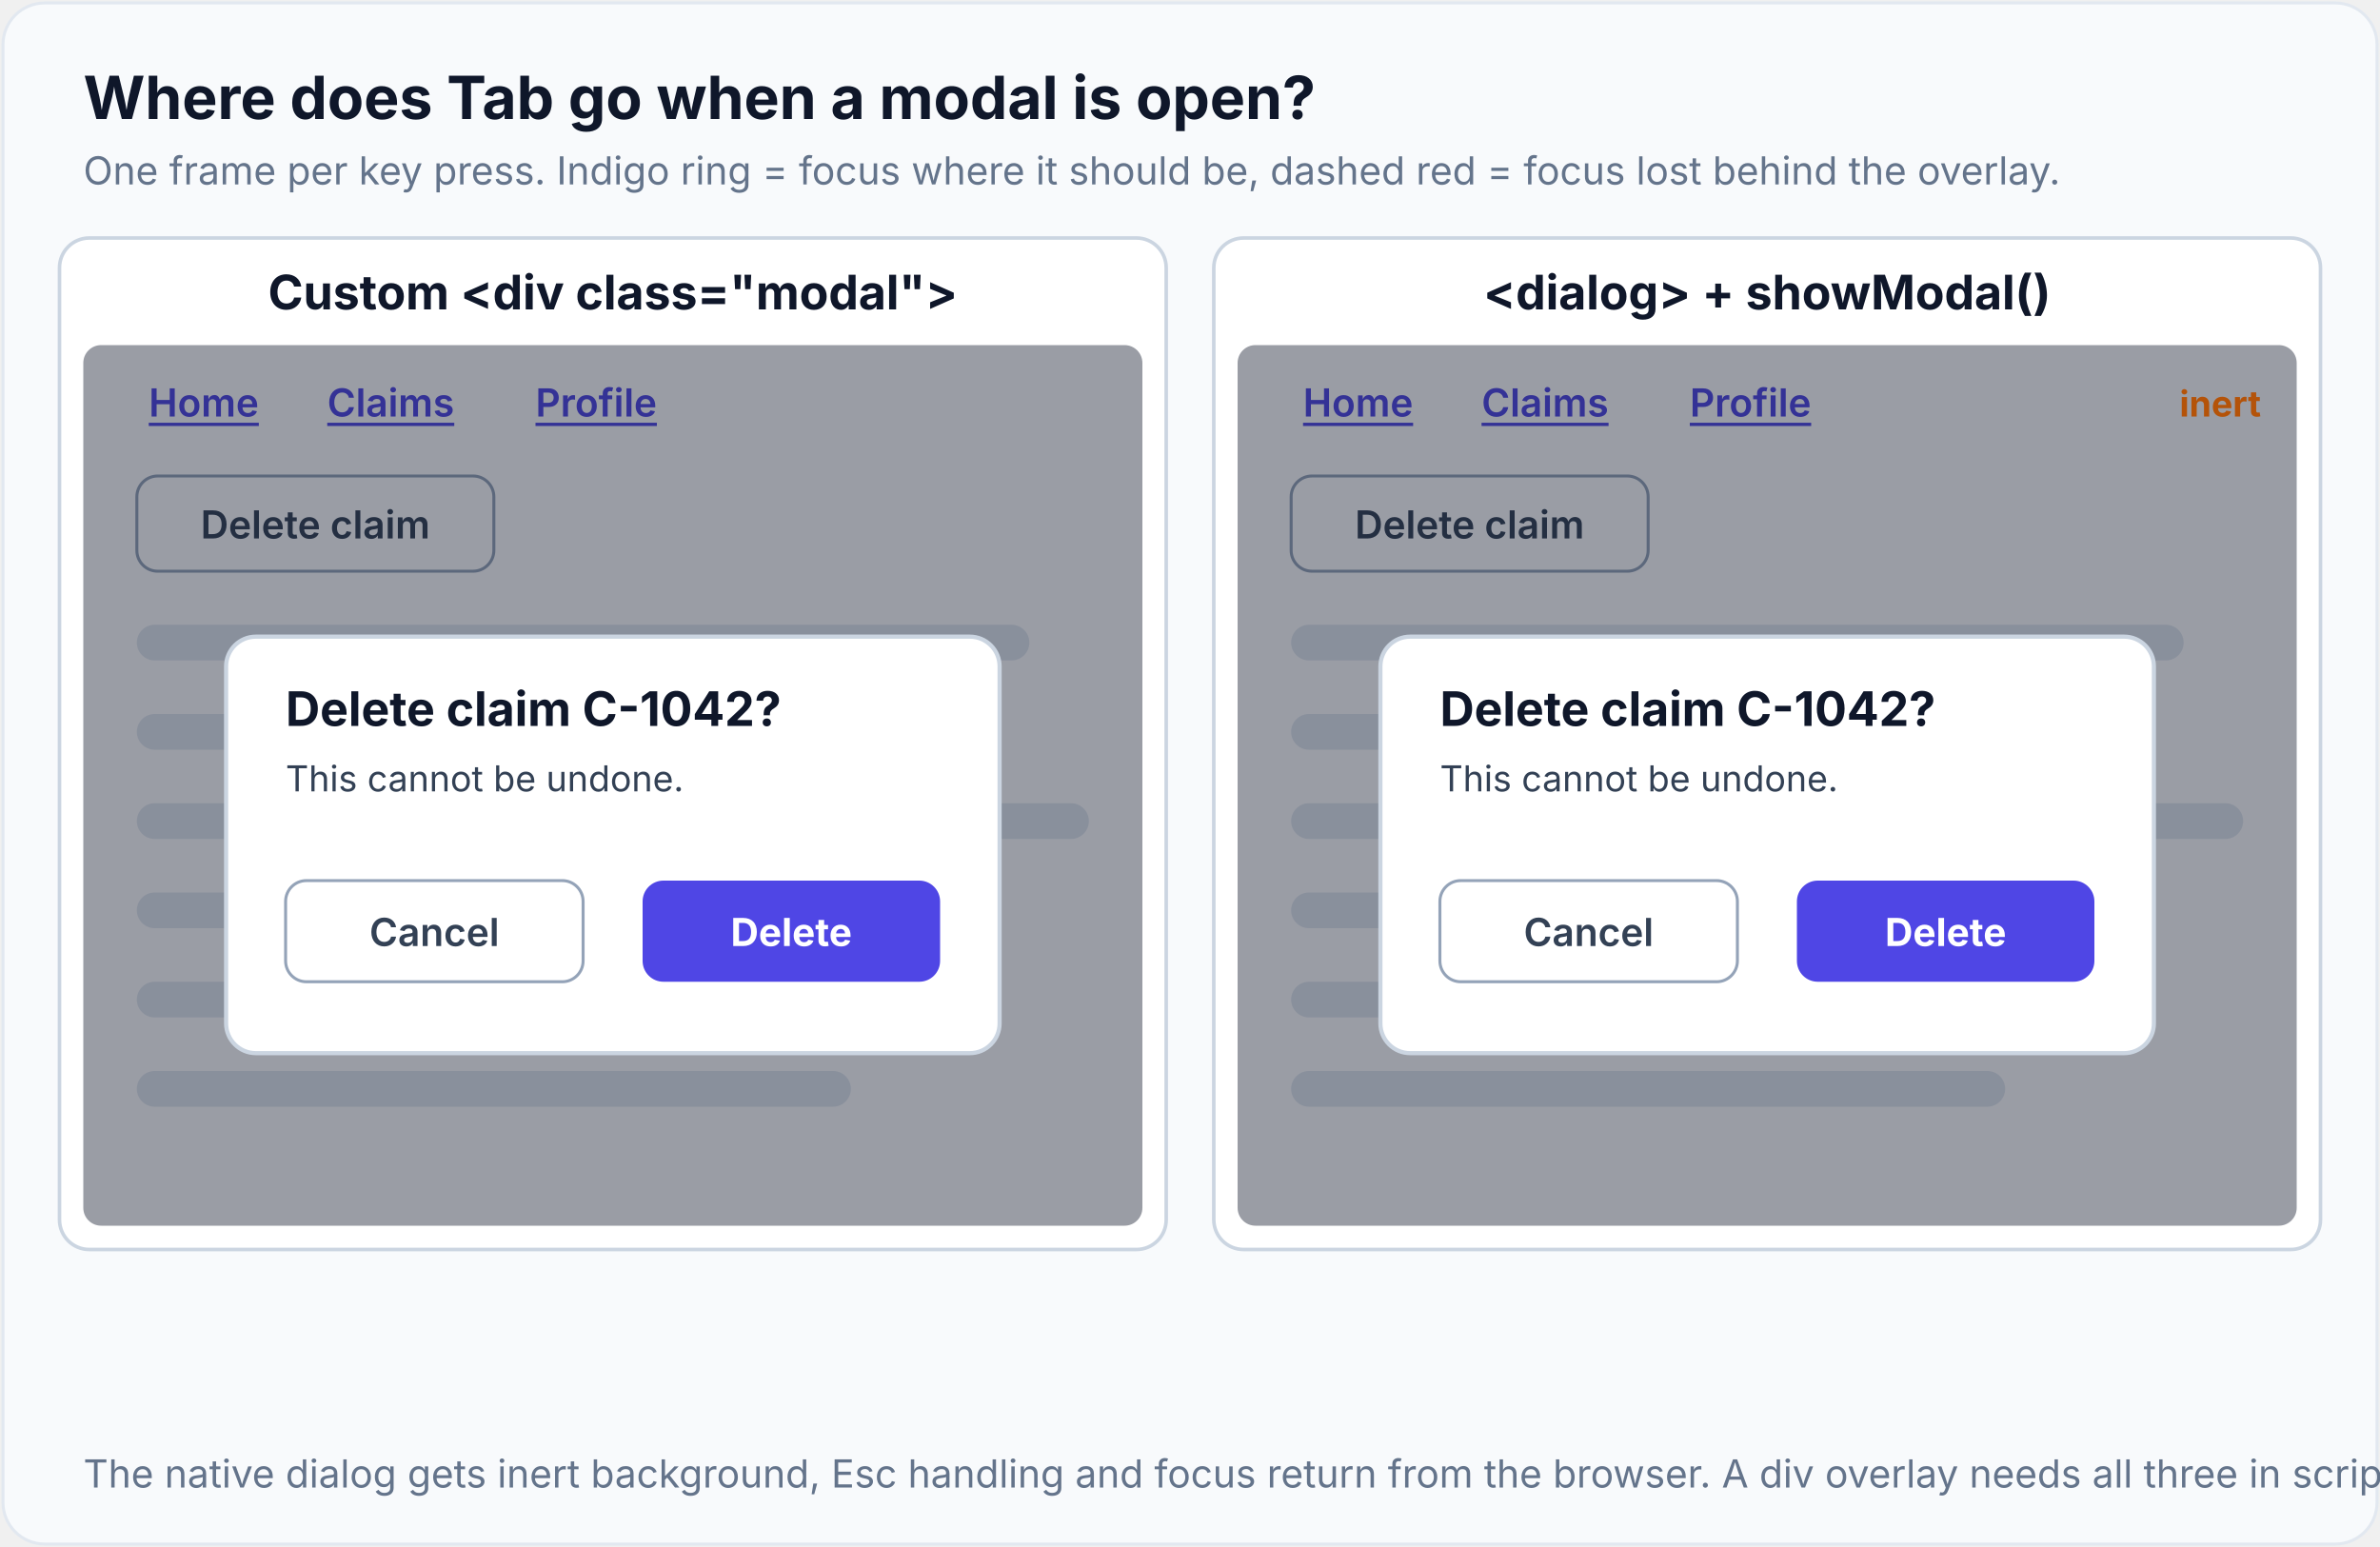
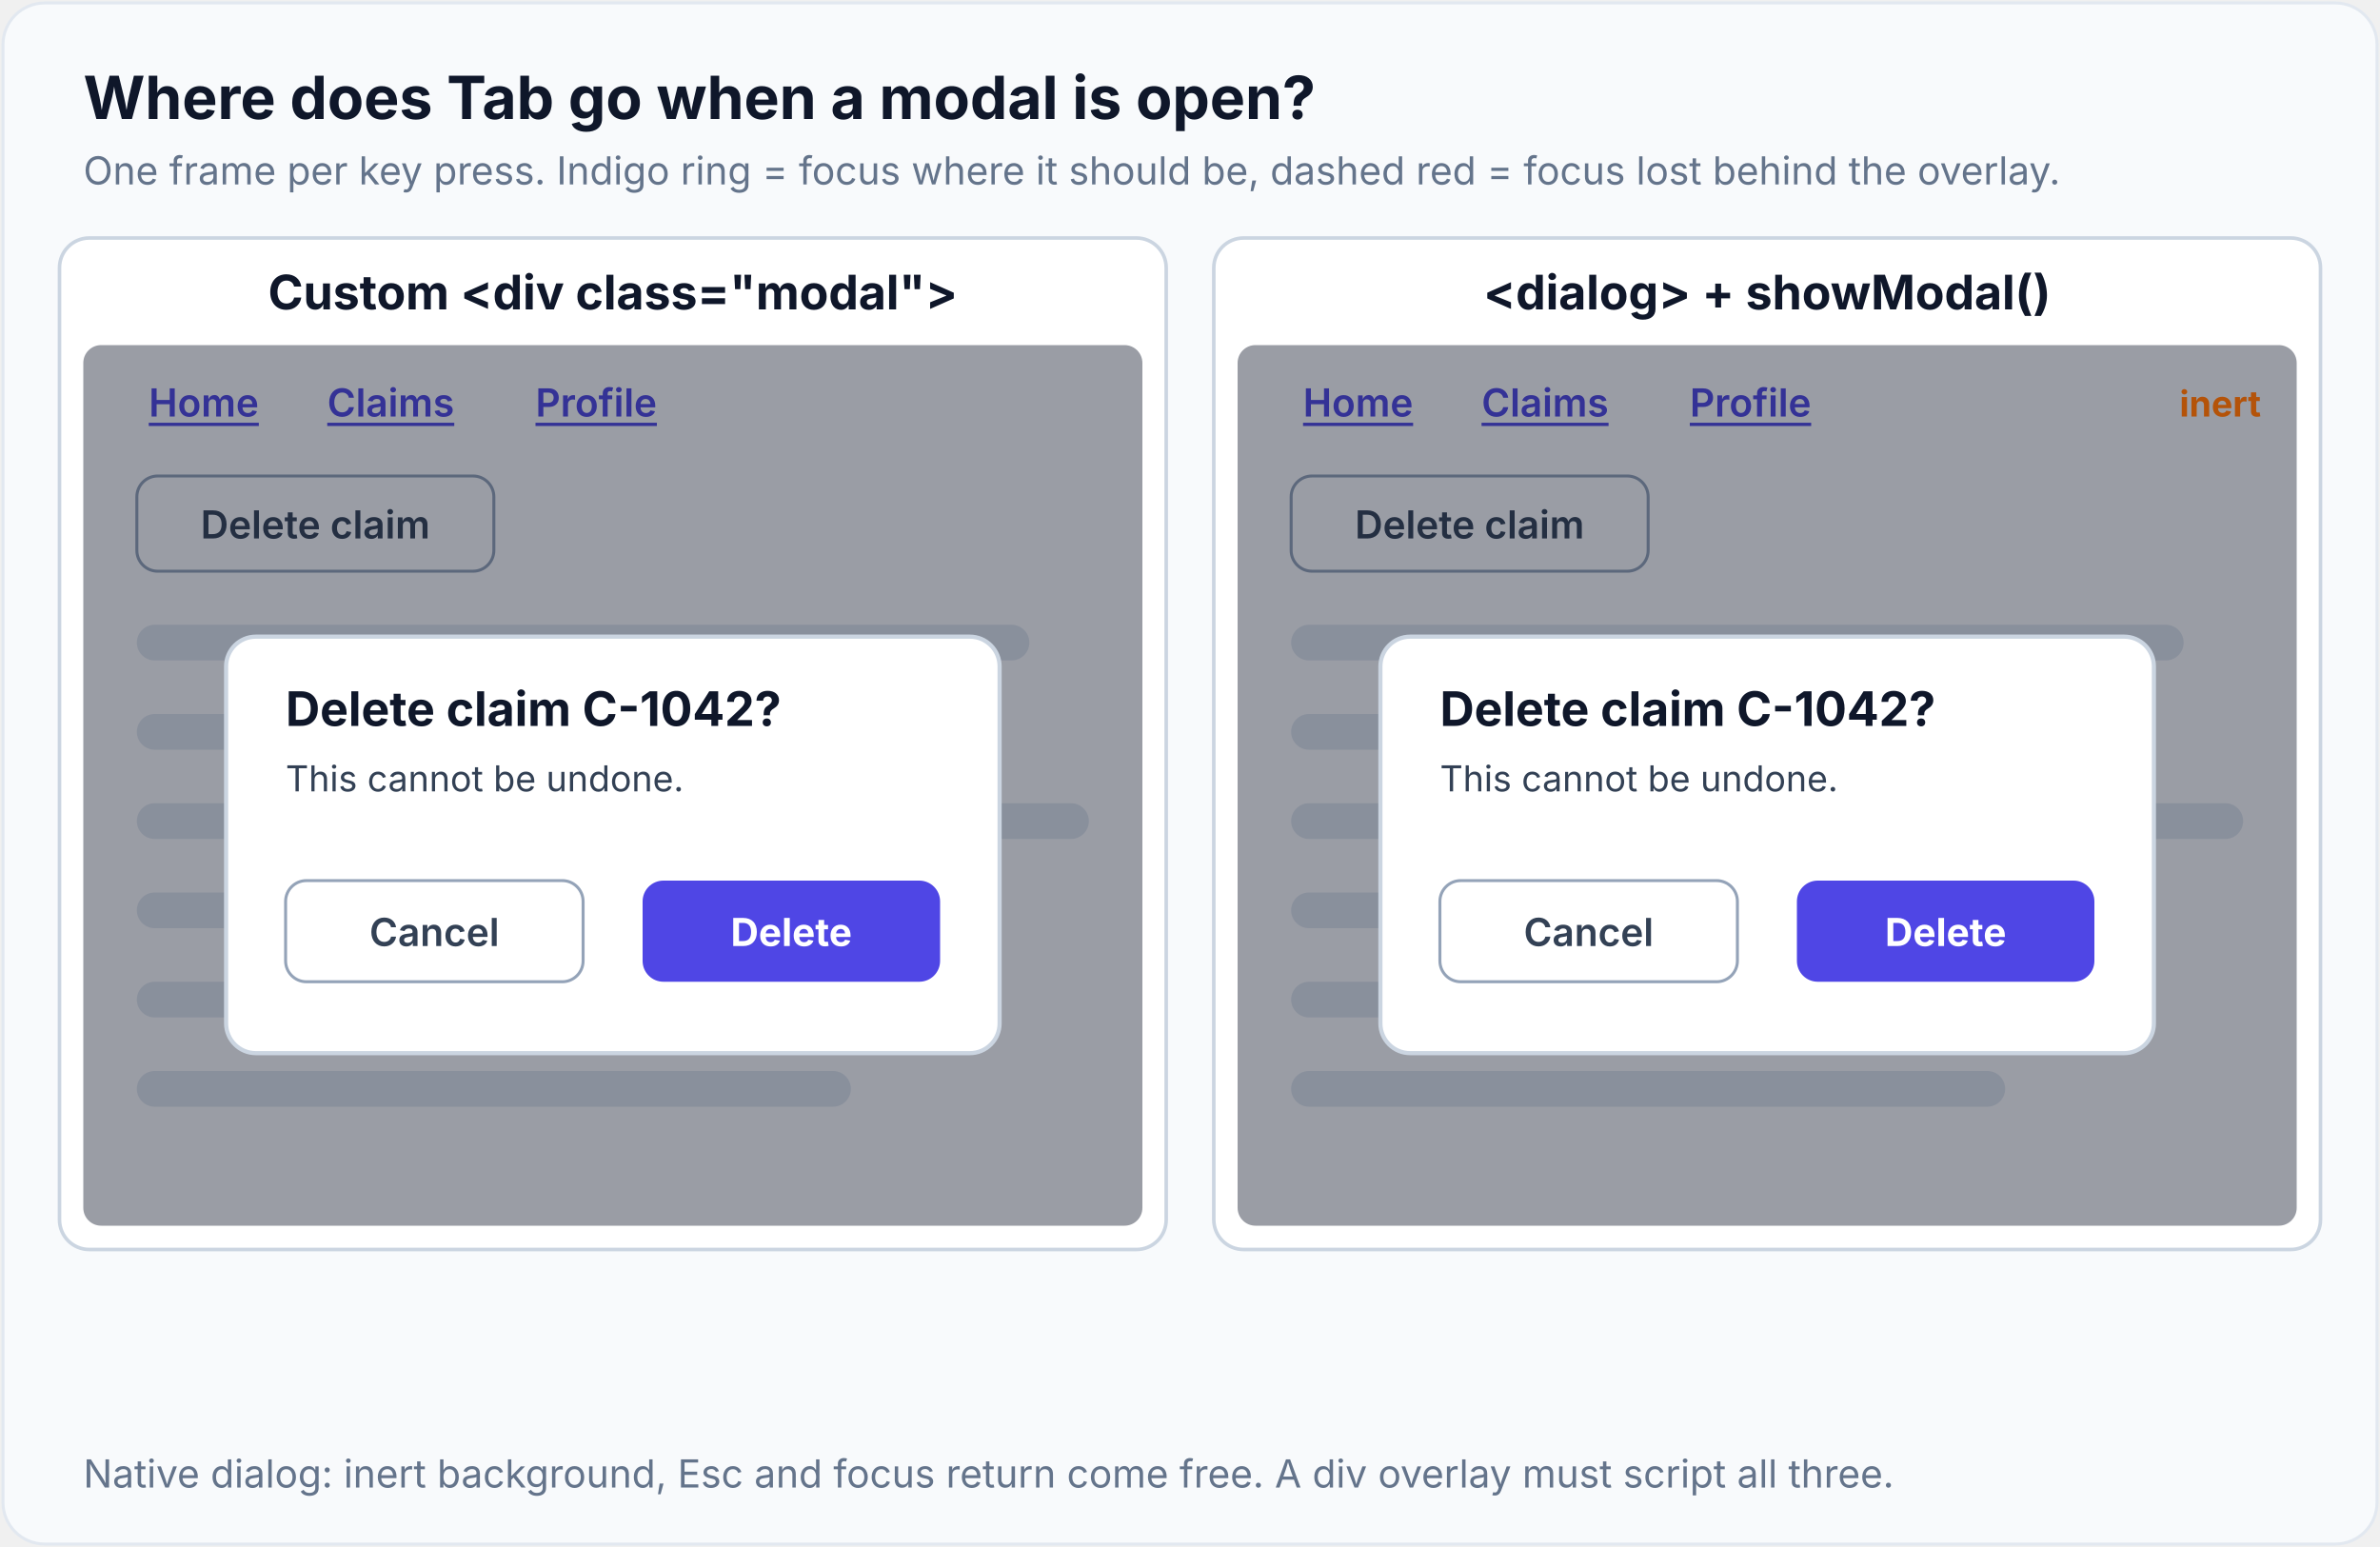
<svg xmlns="http://www.w3.org/2000/svg" viewBox="0 0 800 520" role="img" aria-labelledby="t d" font-family="Figtree, system-ui, -apple-system, 'Segoe UI', sans-serif">
  <style>
    .card{fill:#f8fafc;stroke:#e2e8f0}
    .h{fill:#0f172a;font-size:20px;font-weight:700}
    .h2{fill:#0f172a;font-size:16px;font-weight:700}
    .tx{fill:#334155;font-size:14px}
    .sm{fill:#334155;font-size:12px}
    .code{fill:#334155;font-size:12.5px;font-family:'JetBrains Mono',ui-monospace,Menlo,Consolas,monospace}
    .sub{fill:#64748b;font-size:13px}
    .box{fill:#ffffff;stroke:#cbd5e1}
    .bar{fill:#e2e8f0}
    .okt{fill:#16a34a;font-weight:700}.badt{fill:#dc2626;font-weight:700}.prit{fill:#4f46e5;font-weight:700}.wrnt{fill:#b45309;font-weight:700}
    .bp{fill:#eef2ff;stroke:#4f46e5}.bo{fill:#f0fdf4;stroke:#16a34a}.bb{fill:#fef2f2;stroke:#dc2626}.bw{fill:#fffbeb;stroke:#d97706}
    .btn{fill:#4f46e5}.btn2{fill:#ffffff;stroke:#94a3b8}.btnt{fill:#ffffff;font-size:13px;font-weight:700}.btn2t{fill:#334155;font-size:13px;font-weight:600}
    .lnk{fill:#4f46e5;font-size:13px;font-weight:600;text-decoration:underline}
    .bd{fill:#0f172a;fill-opacity:.42}
    .ringok{fill:none;stroke:#4f46e5;stroke-width:3}.ringbad{fill:none;stroke:#dc2626;stroke-width:3;stroke-dasharray:6 3}
    .ln{stroke:#64748b;stroke-width:2;fill:none}.ah{fill:#64748b}
    @media (prefers-color-scheme: dark){
      .card{fill:#1f2430;stroke:#334155}
      .h,.h2{fill:#f1f5f9}.tx,.sm,.code{fill:#e2e8f0}.sub{fill:#94a3b8}
      .box{fill:#111827;stroke:#475569}.bar{fill:#334155}
      .okt{fill:#4ade80}.badt{fill:#f87171}.prit{fill:#818cf8}.wrnt{fill:#fbbf24}
      .bp{fill:#1e1b4b;stroke:#818cf8}.bo{fill:#052e16;stroke:#4ade80}.bb{fill:#450a0a;stroke:#f87171}.bw{fill:#451a03;stroke:#fbbf24}
      .btn{fill:#818cf8}.btn2{fill:#111827;stroke:#64748b}.btnt{fill:#0f172a}.btn2t{fill:#e2e8f0}
      .lnk{fill:#a5b4fc}
      .bd{fill:#000000;fill-opacity:.55}
      .ringok{stroke:#a5b4fc}.ringbad{stroke:#f87171}
      .ln{stroke:#94a3b8}.ah{fill:#94a3b8}
    }
    .a{opacity:0;animation:14s infinite step-end}
    @keyframes s0{0%,16.66%{opacity:1}16.67%,100%{opacity:0}}
    .s0{animation-name:s0}
    @keyframes s1{0%,16.66%{opacity:0}16.67%,33.32%{opacity:1}33.33%,100%{opacity:0}}
    .s1{animation-name:s1}
    @keyframes s2{0%,33.32%{opacity:0}33.33%,49.99%{opacity:1}50.00%,100%{opacity:0}}
    .s2{animation-name:s2}
    @keyframes s3{0%,49.99%{opacity:0}50.00%,66.66%{opacity:1}66.67%,100%{opacity:0}}
    .s3{animation-name:s3}
    @keyframes s4{0%,66.66%{opacity:0}66.67%,83.32%{opacity:1}83.33%,100%{opacity:0}}
    .s4{animation-name:s4}
    @keyframes s5{0%,83.32%{opacity:0}83.33%,99.99%{opacity:1}100.00%,100%{opacity:0}}
    .s5{animation-name:s5}
    .m{animation:14s infinite step-end;animation-name:mo}
    @keyframes mo{0%,66.65%{opacity:1}66.67%,100%{opacity:0}}
    .mi{opacity:0;animation:14s infinite step-end;animation-name:mi}
    @keyframes mi{0%,66.65%{opacity:0}66.67%,100%{opacity:1}}
    @media (prefers-reduced-motion: reduce){ .a,.m,.mi{animation:none} .a,.mi{opacity:0} .m{opacity:1} .rm{opacity:1} }
  </style>
  <rect class="card" x="1" y="1" width="798" height="518" rx="14" />
  <text class="h" x="28" y="40">Where does Tab go when a modal is open?</text>
  <text class="sub" x="28" y="62">One frame per key press. Indigo ring = focus where it should be, dashed red = focus lost behind the overlay.</text>
  <rect class="box" x="20" y="80" width="372" height="340" rx="10" stroke-width="1.2" />
  <text class="h2" x="206" y="104" text-anchor="middle">Custom &lt;div class="modal"&gt;</text>
  <text class="lnk" x="50" y="140">Home</text>
  <text class="lnk" x="110" y="140">Claims</text>
  <text class="lnk" x="180" y="140">Profile</text>
  <rect class="btn2" x="46" y="160" width="120" height="32" rx="7" />
  <text class="btn2t" x="106" y="181" text-anchor="middle">Delete claim</text>
  <rect class="bar" x="46" y="210" width="300" height="12" rx="6" />
  <rect class="bar" x="46" y="240" width="260" height="12" rx="6" />
  <rect class="bar" x="46" y="270" width="320" height="12" rx="6" />
  <rect class="bar" x="46" y="300" width="200" height="12" rx="6" />
  <rect class="bar" x="46" y="330" width="280" height="12" rx="6" />
  <rect class="bar" x="46" y="360" width="240" height="12" rx="6" />
  <g>
    <rect class="bd" x="28" y="116" width="356" height="296" rx="6" />
    <rect class="box" x="76" y="214" width="260" height="140" rx="10" stroke-width="1.4" />
    <text class="h2" x="96" y="244">Delete claim C-1042?</text>
    <text class="sm" x="96" y="266">This cannot be undone.</text>
    <rect class="btn2" x="96" y="296" width="100" height="34" rx="7" />
    <text class="btn2t" x="146" y="318" text-anchor="middle">Cancel</text>
    <rect class="btn" x="216" y="296" width="100" height="34" rx="7" />
    <text class="btnt" x="266" y="318" text-anchor="middle">Delete</text>
  </g>
  <rect class="a s0 ringok" x="92" y="292" width="108" height="42" rx="8" />
  <rect class="a s1 ringok" x="212" y="292" width="108" height="42" rx="8" />
  <rect class="a s2 rm ringbad" x="44" y="124" width="46" height="24" rx="8" />
  <rect class="a s3 ringbad" x="104" y="124" width="56" height="24" rx="8" />
  <rect class="a s4 ringbad" x="104" y="124" width="56" height="24" rx="8" />
  <g class="a s0">
    <rect class="bp" x="20" y="430" width="372" height="40" rx="8" stroke-width="1.2" />
    <text class="sub" x="34" y="455">1/6</text>
    <text class="tx" x="70" y="455" font-size="13.5">Overlay opens, script focuses Cancel</text>
  </g>
  <g class="a s1">
    <rect class="bp" x="20" y="430" width="372" height="40" rx="8" stroke-width="1.2" />
    <text class="sub" x="34" y="455">2/6</text>
    <text class="tx" x="70" y="455" font-size="13.5">Tab → Delete</text>
  </g>
  <g class="a s2 rm">
    <rect class="bb" x="20" y="430" width="372" height="40" rx="8" stroke-width="1.2" />
    <text class="sub" x="34" y="455">3/6</text>
    <text class="badt" x="70" y="455" font-size="13.5">Tab → Home link BEHIND the backdrop</text>
  </g>
  <g class="a s3">
    <rect class="bb" x="20" y="430" width="372" height="40" rx="8" stroke-width="1.2" />
    <text class="sub" x="34" y="455">4/6</text>
    <text class="badt" x="70" y="455" font-size="13.5">Tab → Claims: user is lost, nothing visible</text>
  </g>
  <g class="a s4">
    <rect class="bb" x="20" y="430" width="372" height="40" rx="8" stroke-width="1.2" />
    <text class="sub" x="34" y="455">5/6</text>
    <text class="badt" x="70" y="455" font-size="13.5">Esc → nothing happens (no handler)</text>
  </g>
  <g class="a s5">
    <rect class="bb" x="20" y="430" width="372" height="40" rx="8" stroke-width="1.2" />
    <text class="sub" x="34" y="455">6/6</text>
    <text class="badt" x="70" y="455" font-size="13.5">Screen reader can still browse the page</text>
  </g>
  <rect class="box" x="408" y="80" width="372" height="340" rx="10" stroke-width="1.2" />
  <text class="h2" x="594" y="104" text-anchor="middle">&lt;dialog&gt; + showModal()</text>
  <text class="lnk" x="438" y="140">Home</text>
  <text class="lnk" x="498" y="140">Claims</text>
  <text class="lnk" x="568" y="140">Profile</text>
  <rect class="btn2" x="434" y="160" width="120" height="32" rx="7" />
  <text class="btn2t" x="494" y="181" text-anchor="middle">Delete claim</text>
  <rect class="bar" x="434" y="210" width="300" height="12" rx="6" />
  <rect class="bar" x="434" y="240" width="260" height="12" rx="6" />
  <rect class="bar" x="434" y="270" width="320" height="12" rx="6" />
  <rect class="bar" x="434" y="300" width="200" height="12" rx="6" />
  <rect class="bar" x="434" y="330" width="280" height="12" rx="6" />
  <rect class="bar" x="434" y="360" width="240" height="12" rx="6" />
  <g class="m">
    <rect class="bd" x="416" y="116" width="356" height="296" rx="6" />
    <rect class="box" x="464" y="214" width="260" height="140" rx="10" stroke-width="1.4" />
    <text class="h2" x="484" y="244">Delete claim C-1042?</text>
    <text class="sm" x="484" y="266">This cannot be undone.</text>
    <rect class="btn2" x="484" y="296" width="100" height="34" rx="7" />
    <text class="btn2t" x="534" y="318" text-anchor="middle">Cancel</text>
    <rect class="btn" x="604" y="296" width="100" height="34" rx="7" />
    <text class="btnt" x="654" y="318" text-anchor="middle">Delete</text>
    <text class="wrnt" x="760" y="140" text-anchor="end" font-size="12">inert</text>
  </g>
  <rect class="a s0 ringok" x="480" y="292" width="108" height="42" rx="8" />
  <rect class="a s1 ringok" x="600" y="292" width="108" height="42" rx="8" />
  <rect class="a s2 rm ringok" x="480" y="292" width="108" height="42" rx="8" />
  <rect class="a s3 ringok" x="600" y="292" width="108" height="42" rx="8" />
  <rect class="a s4 ringok" x="430" y="156" width="128" height="40" rx="8" />
  <rect class="a s5 ringok" x="430" y="156" width="128" height="40" rx="8" />
  <g class="a s0">
    <rect class="bp" x="408" y="430" width="372" height="40" rx="8" stroke-width="1.2" />
    <text class="sub" x="422" y="455">1/6</text>
    <text class="tx" x="458" y="455" font-size="13.5">showModal(): focus on Cancel (autofocus)</text>
  </g>
  <g class="a s1">
    <rect class="bp" x="408" y="430" width="372" height="40" rx="8" stroke-width="1.2" />
    <text class="sub" x="422" y="455">2/6</text>
    <text class="tx" x="458" y="455" font-size="13.5">Tab → Delete</text>
  </g>
  <g class="a s2 rm">
    <rect class="bo" x="408" y="430" width="372" height="40" rx="8" stroke-width="1.2" />
    <text class="sub" x="422" y="455">3/6</text>
    <text class="okt" x="458" y="455" font-size="13.5">Tab → back to Cancel: page is inert</text>
  </g>
  <g class="a s3">
    <rect class="bo" x="408" y="430" width="372" height="40" rx="8" stroke-width="1.2" />
    <text class="sub" x="422" y="455">4/6</text>
    <text class="okt" x="458" y="455" font-size="13.5">Tab → Delete, still inside the dialog</text>
  </g>
  <g class="a s4">
    <rect class="bo" x="408" y="430" width="372" height="40" rx="8" stroke-width="1.2" />
    <text class="sub" x="422" y="455">5/6</text>
    <text class="okt" x="458" y="455" font-size="13.5">Esc → dialog closes (close request)</text>
  </g>
  <g class="a s5">
    <rect class="bo" x="408" y="430" width="372" height="40" rx="8" stroke-width="1.2" />
    <text class="sub" x="422" y="455">6/6</text>
    <text class="okt" x="458" y="455" font-size="13.5">Focus returns to “Delete claim” trigger</text>
  </g>
-   <text class="sub" x="28" y="500">The native dialog gets inert background, Esc handling and focus return from the browser. A div overlay needs all three in script.</text>
+   <text class="sub" x="28" y="500">Native dialog: inert background, Esc and focus return come free. A div overlay must script all three.</text>
</svg>
